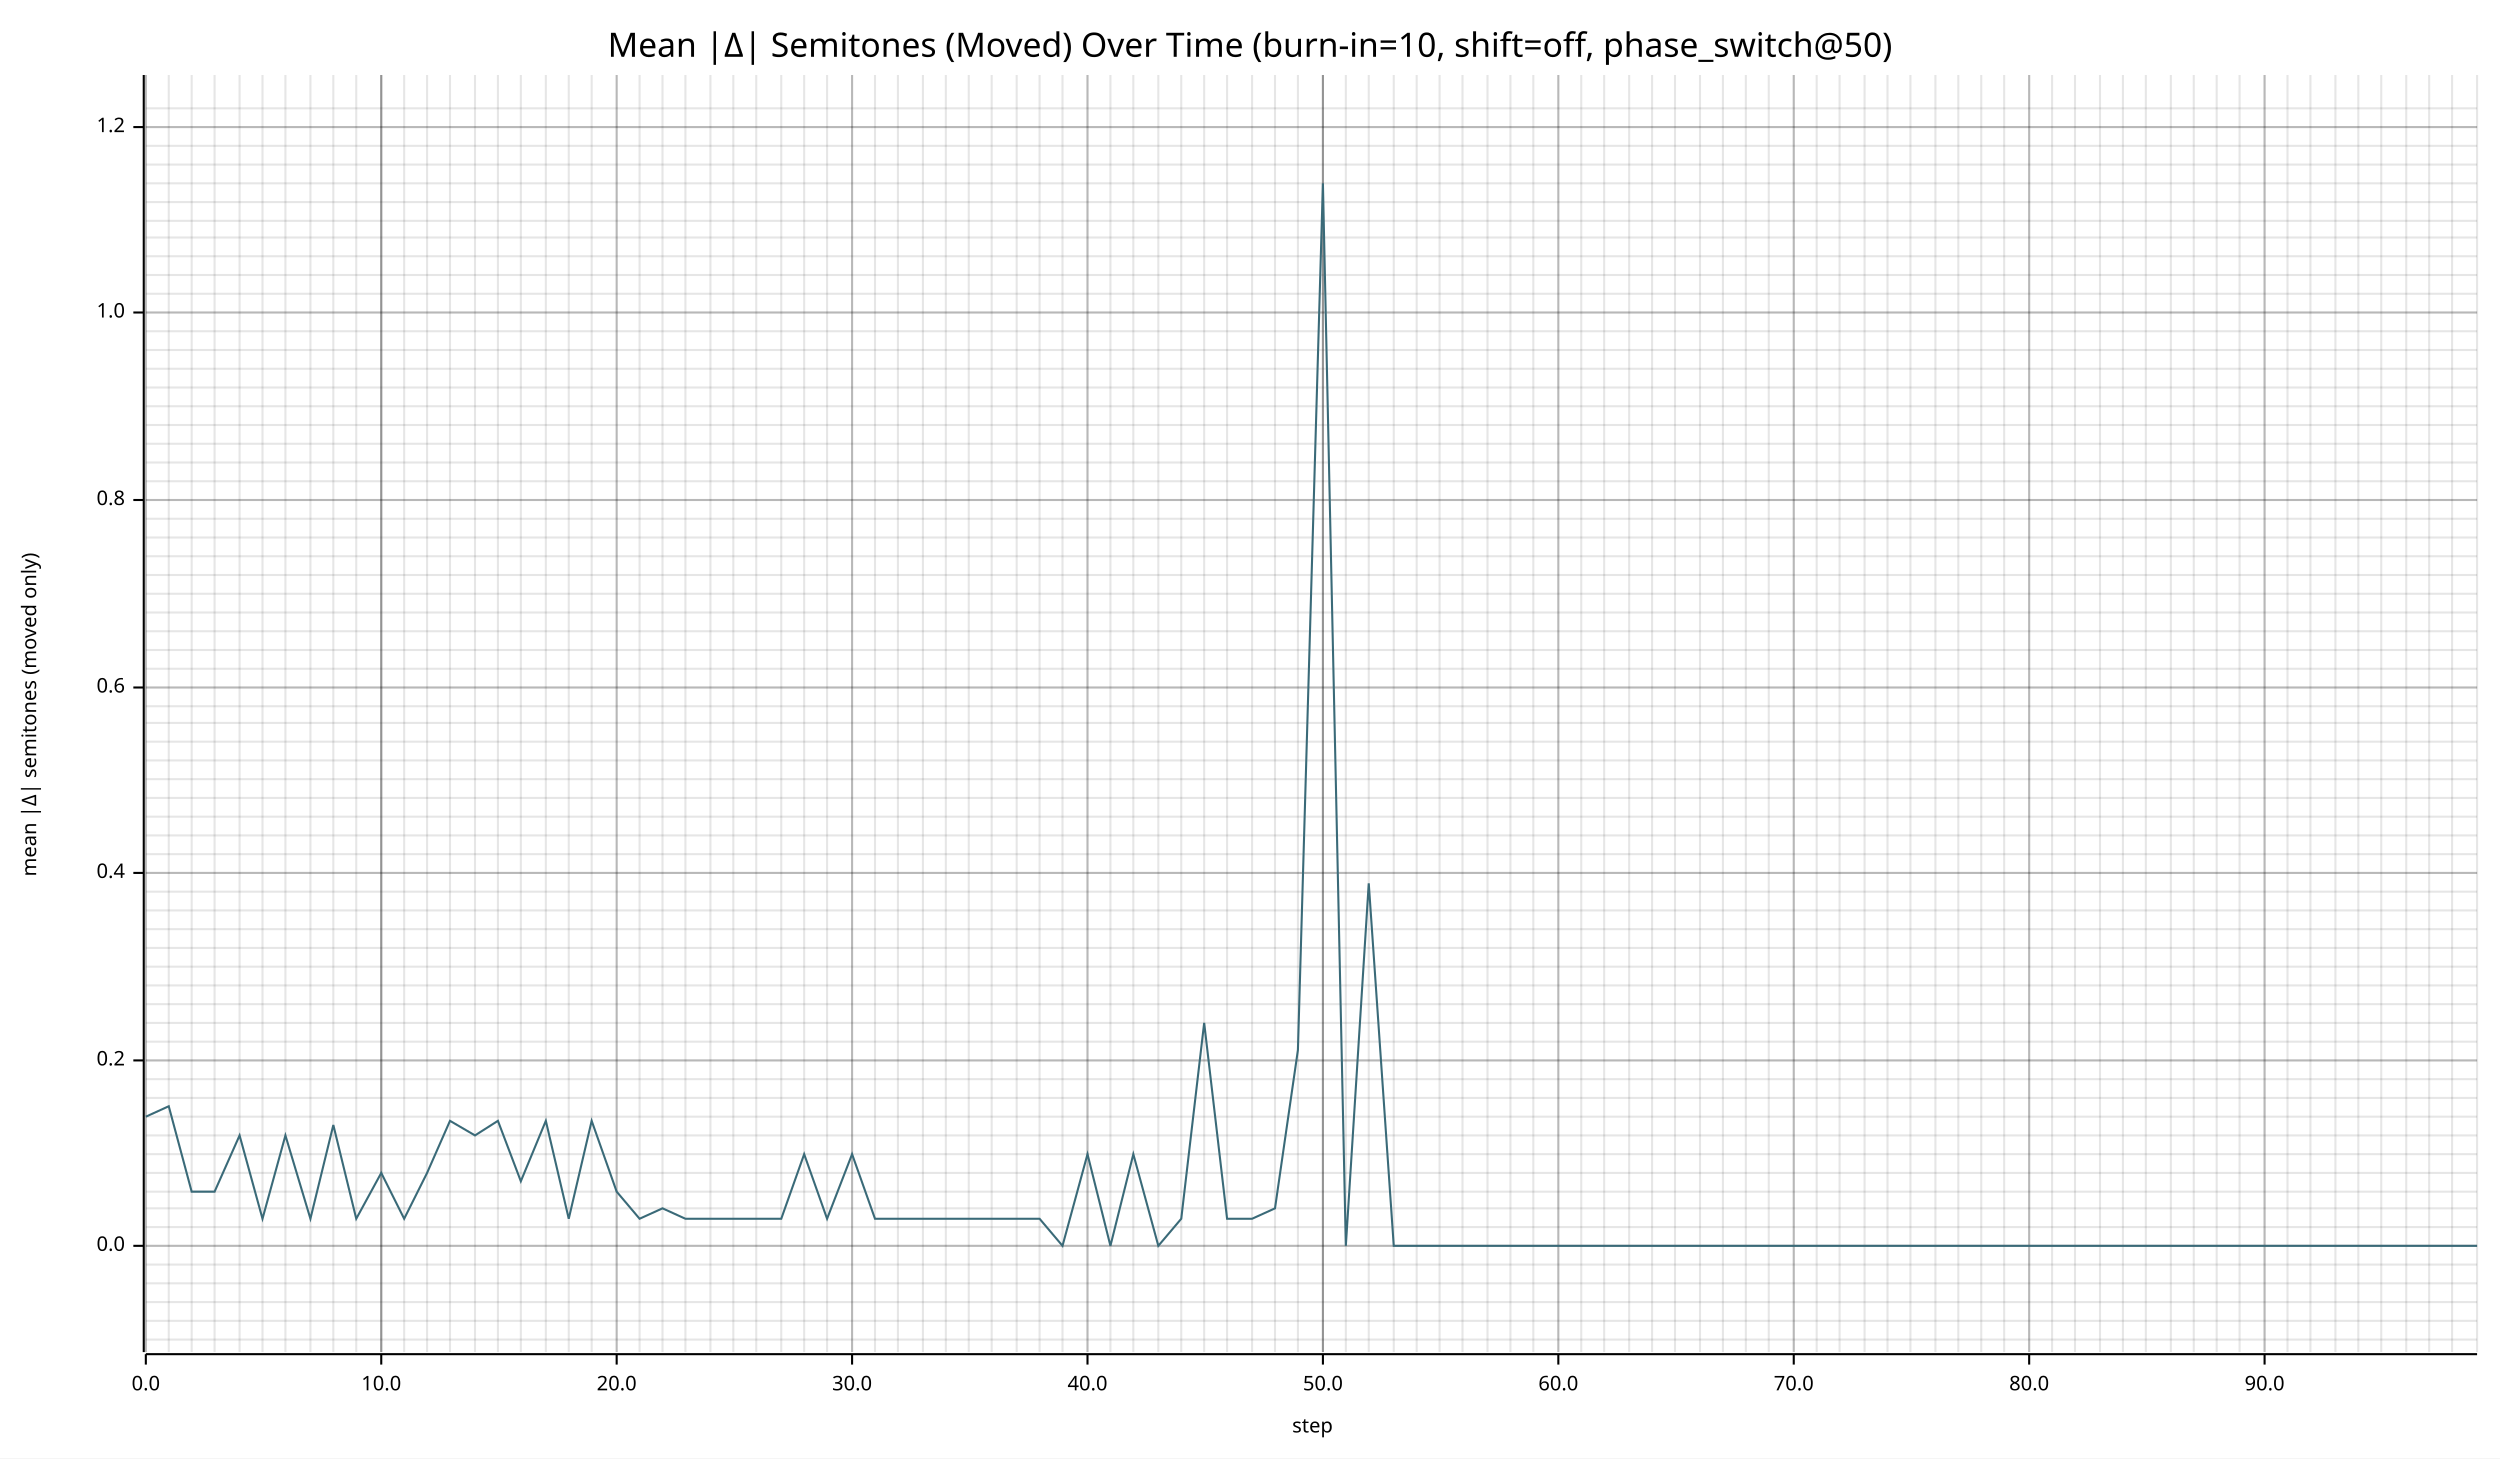
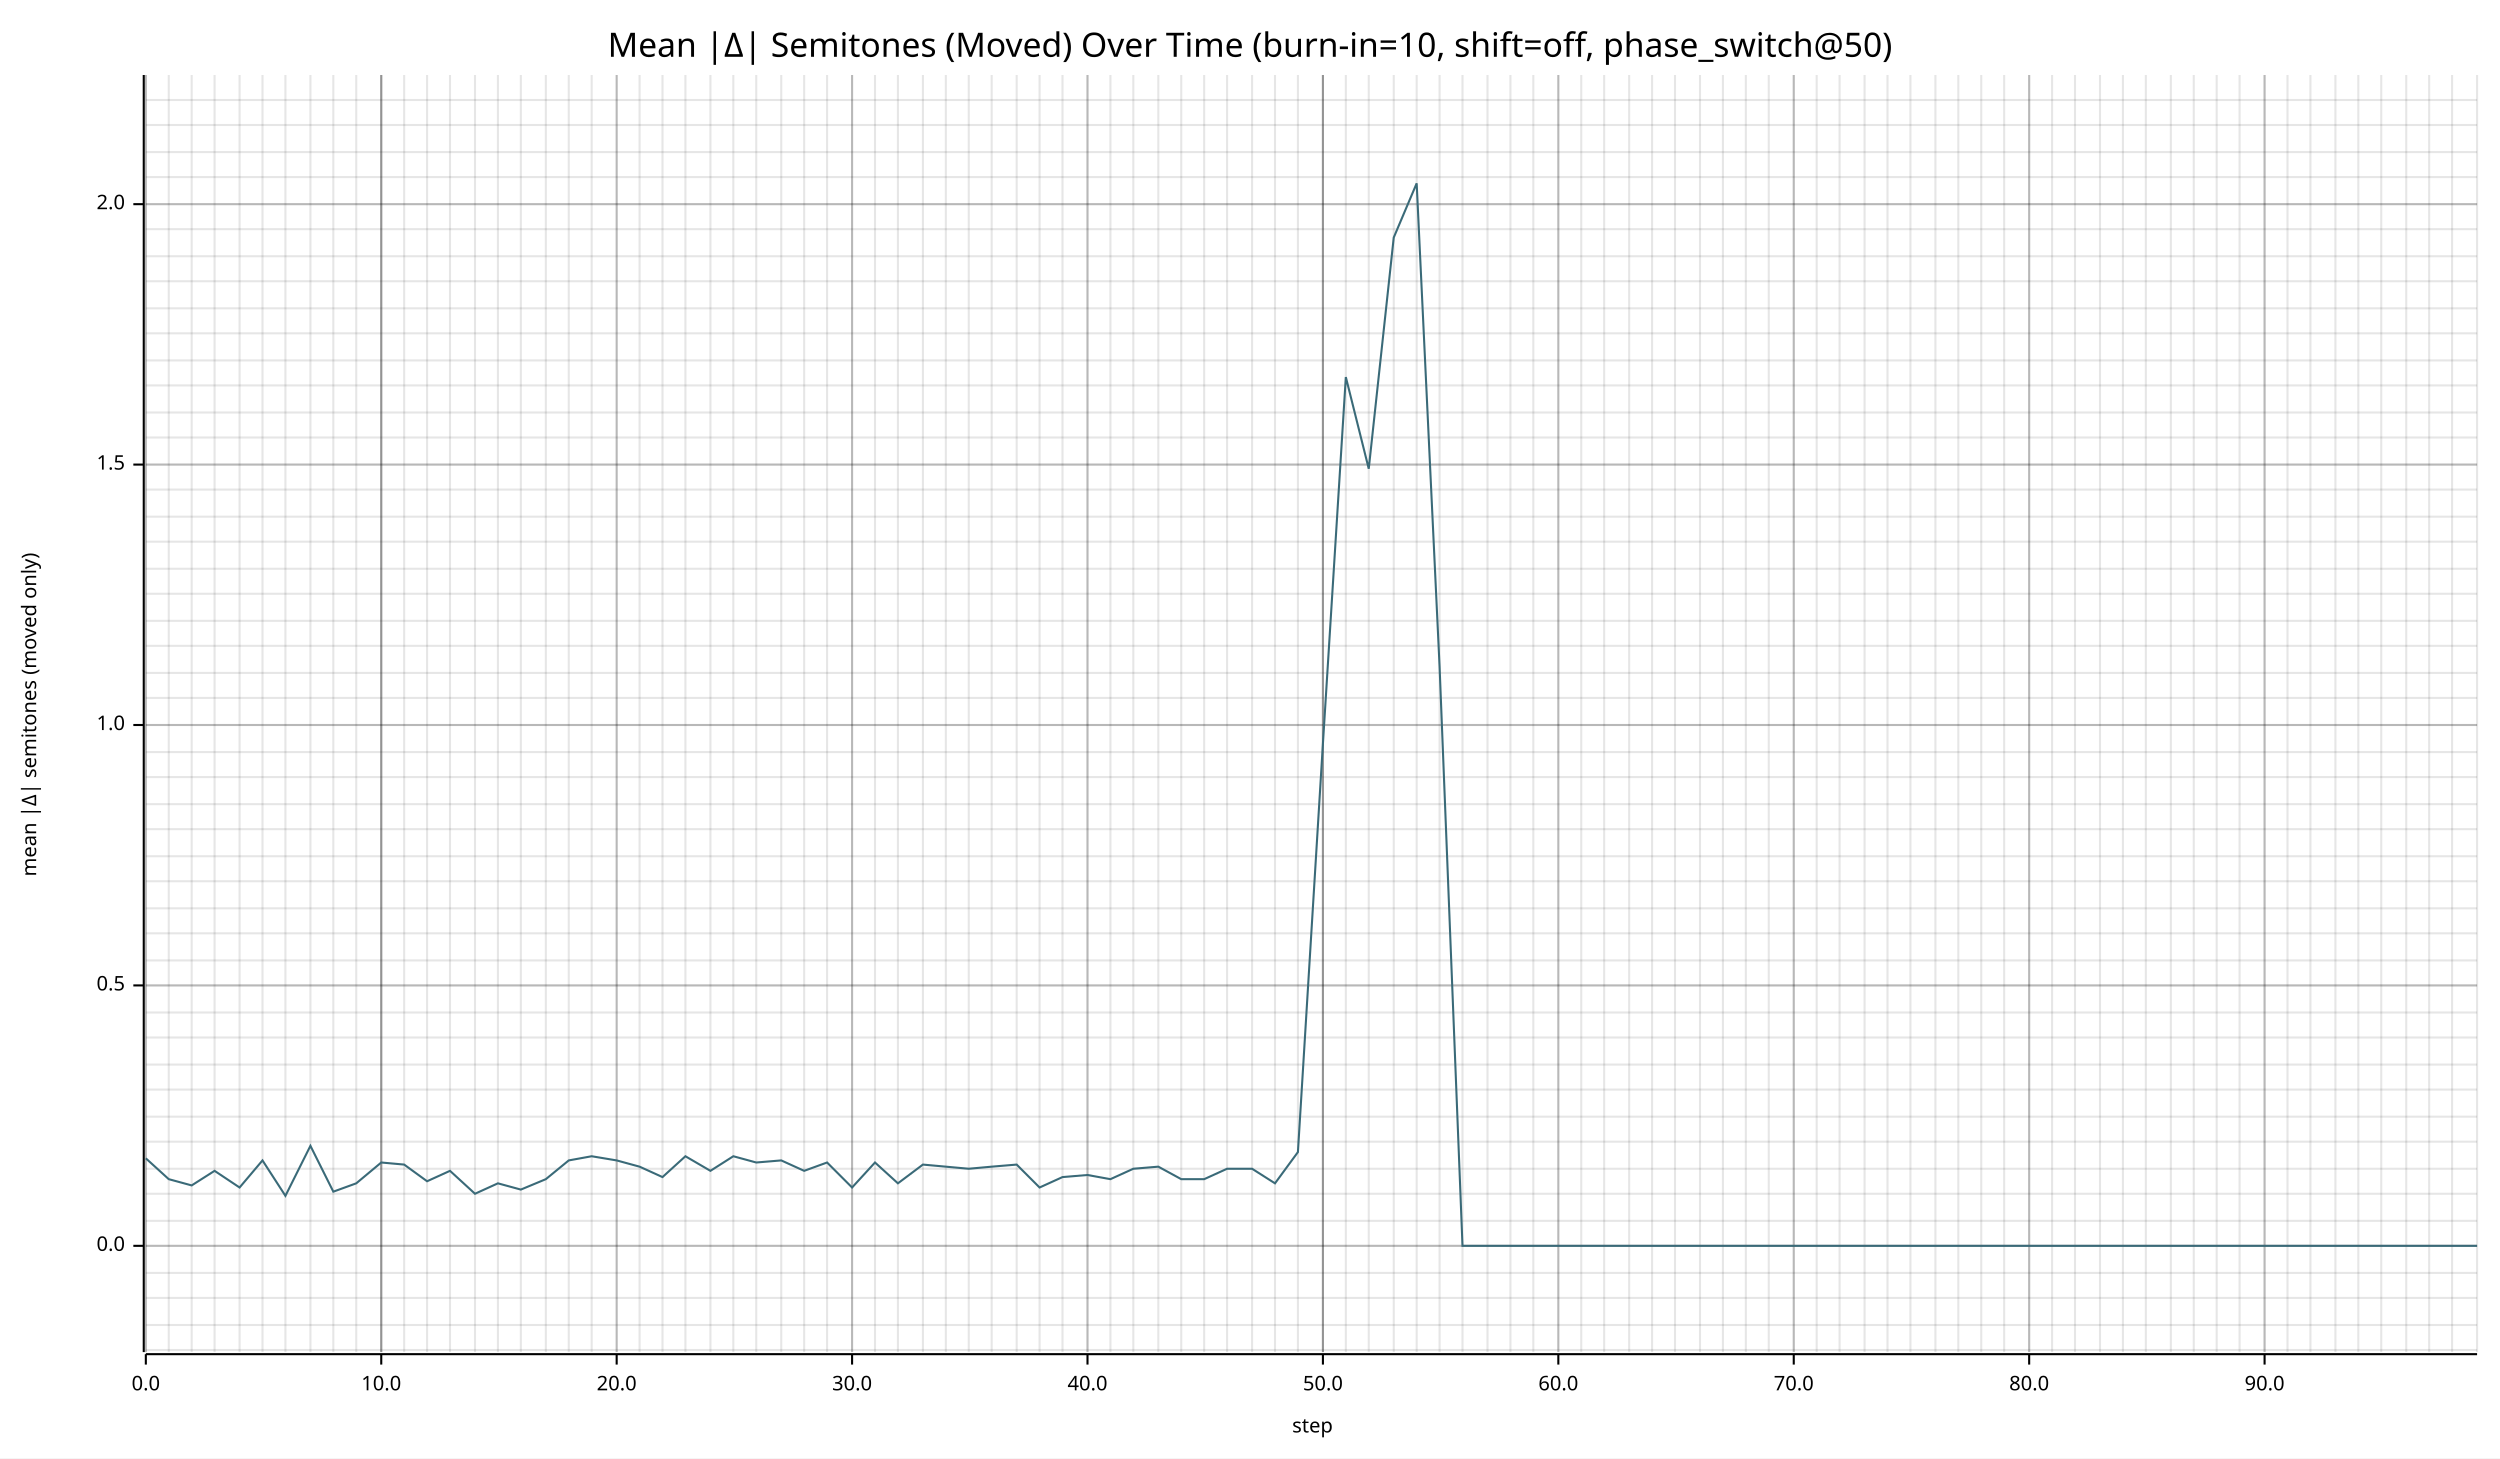
<svg xmlns="http://www.w3.org/2000/svg" width="1200" height="700" viewBox="0 0 1200 700">
  <rect x="0" y="0" width="1200" height="700" opacity="1" fill="#FFFFFF" stroke="none" />
  <text x="600" y="15" dy="0.76em" text-anchor="middle" font-family="sans-serif" font-size="16.129" opacity="1" fill="#000000">
Mean |Δ| Semitones (Moved) Over Time (burn-in=10, shift=off, phase_switch@50)
</text>
  <line opacity="0.1" stroke="#000000" stroke-width="1" x1="70" y1="649" x2="70" y2="36" />
  <line opacity="0.1" stroke="#000000" stroke-width="1" x1="81" y1="649" x2="81" y2="36" />
  <line opacity="0.1" stroke="#000000" stroke-width="1" x1="92" y1="649" x2="92" y2="36" />
  <line opacity="0.1" stroke="#000000" stroke-width="1" x1="103" y1="649" x2="103" y2="36" />
  <line opacity="0.1" stroke="#000000" stroke-width="1" x1="115" y1="649" x2="115" y2="36" />
  <line opacity="0.1" stroke="#000000" stroke-width="1" x1="126" y1="649" x2="126" y2="36" />
  <line opacity="0.1" stroke="#000000" stroke-width="1" x1="137" y1="649" x2="137" y2="36" />
  <line opacity="0.1" stroke="#000000" stroke-width="1" x1="149" y1="649" x2="149" y2="36" />
  <line opacity="0.1" stroke="#000000" stroke-width="1" x1="160" y1="649" x2="160" y2="36" />
  <line opacity="0.1" stroke="#000000" stroke-width="1" x1="171" y1="649" x2="171" y2="36" />
  <line opacity="0.1" stroke="#000000" stroke-width="1" x1="183" y1="649" x2="183" y2="36" />
  <line opacity="0.1" stroke="#000000" stroke-width="1" x1="194" y1="649" x2="194" y2="36" />
  <line opacity="0.1" stroke="#000000" stroke-width="1" x1="205" y1="649" x2="205" y2="36" />
  <line opacity="0.1" stroke="#000000" stroke-width="1" x1="216" y1="649" x2="216" y2="36" />
  <line opacity="0.1" stroke="#000000" stroke-width="1" x1="228" y1="649" x2="228" y2="36" />
  <line opacity="0.1" stroke="#000000" stroke-width="1" x1="239" y1="649" x2="239" y2="36" />
  <line opacity="0.1" stroke="#000000" stroke-width="1" x1="250" y1="649" x2="250" y2="36" />
  <line opacity="0.1" stroke="#000000" stroke-width="1" x1="262" y1="649" x2="262" y2="36" />
  <line opacity="0.1" stroke="#000000" stroke-width="1" x1="273" y1="649" x2="273" y2="36" />
  <line opacity="0.1" stroke="#000000" stroke-width="1" x1="284" y1="649" x2="284" y2="36" />
  <line opacity="0.1" stroke="#000000" stroke-width="1" x1="296" y1="649" x2="296" y2="36" />
  <line opacity="0.1" stroke="#000000" stroke-width="1" x1="307" y1="649" x2="307" y2="36" />
  <line opacity="0.1" stroke="#000000" stroke-width="1" x1="318" y1="649" x2="318" y2="36" />
  <line opacity="0.1" stroke="#000000" stroke-width="1" x1="329" y1="649" x2="329" y2="36" />
  <line opacity="0.1" stroke="#000000" stroke-width="1" x1="341" y1="649" x2="341" y2="36" />
  <line opacity="0.1" stroke="#000000" stroke-width="1" x1="352" y1="649" x2="352" y2="36" />
  <line opacity="0.1" stroke="#000000" stroke-width="1" x1="363" y1="649" x2="363" y2="36" />
  <line opacity="0.1" stroke="#000000" stroke-width="1" x1="375" y1="649" x2="375" y2="36" />
  <line opacity="0.1" stroke="#000000" stroke-width="1" x1="386" y1="649" x2="386" y2="36" />
  <line opacity="0.1" stroke="#000000" stroke-width="1" x1="397" y1="649" x2="397" y2="36" />
  <line opacity="0.1" stroke="#000000" stroke-width="1" x1="409" y1="649" x2="409" y2="36" />
  <line opacity="0.1" stroke="#000000" stroke-width="1" x1="420" y1="649" x2="420" y2="36" />
  <line opacity="0.1" stroke="#000000" stroke-width="1" x1="431" y1="649" x2="431" y2="36" />
  <line opacity="0.1" stroke="#000000" stroke-width="1" x1="443" y1="649" x2="443" y2="36" />
  <line opacity="0.1" stroke="#000000" stroke-width="1" x1="454" y1="649" x2="454" y2="36" />
  <line opacity="0.1" stroke="#000000" stroke-width="1" x1="465" y1="649" x2="465" y2="36" />
  <line opacity="0.1" stroke="#000000" stroke-width="1" x1="476" y1="649" x2="476" y2="36" />
  <line opacity="0.1" stroke="#000000" stroke-width="1" x1="488" y1="649" x2="488" y2="36" />
  <line opacity="0.1" stroke="#000000" stroke-width="1" x1="499" y1="649" x2="499" y2="36" />
  <line opacity="0.1" stroke="#000000" stroke-width="1" x1="510" y1="649" x2="510" y2="36" />
  <line opacity="0.1" stroke="#000000" stroke-width="1" x1="522" y1="649" x2="522" y2="36" />
  <line opacity="0.1" stroke="#000000" stroke-width="1" x1="533" y1="649" x2="533" y2="36" />
  <line opacity="0.1" stroke="#000000" stroke-width="1" x1="544" y1="649" x2="544" y2="36" />
  <line opacity="0.1" stroke="#000000" stroke-width="1" x1="556" y1="649" x2="556" y2="36" />
  <line opacity="0.1" stroke="#000000" stroke-width="1" x1="567" y1="649" x2="567" y2="36" />
  <line opacity="0.1" stroke="#000000" stroke-width="1" x1="578" y1="649" x2="578" y2="36" />
  <line opacity="0.1" stroke="#000000" stroke-width="1" x1="589" y1="649" x2="589" y2="36" />
  <line opacity="0.1" stroke="#000000" stroke-width="1" x1="601" y1="649" x2="601" y2="36" />
  <line opacity="0.1" stroke="#000000" stroke-width="1" x1="612" y1="649" x2="612" y2="36" />
  <line opacity="0.1" stroke="#000000" stroke-width="1" x1="623" y1="649" x2="623" y2="36" />
  <line opacity="0.1" stroke="#000000" stroke-width="1" x1="635" y1="649" x2="635" y2="36" />
  <line opacity="0.1" stroke="#000000" stroke-width="1" x1="646" y1="649" x2="646" y2="36" />
  <line opacity="0.1" stroke="#000000" stroke-width="1" x1="657" y1="649" x2="657" y2="36" />
  <line opacity="0.1" stroke="#000000" stroke-width="1" x1="669" y1="649" x2="669" y2="36" />
  <line opacity="0.1" stroke="#000000" stroke-width="1" x1="680" y1="649" x2="680" y2="36" />
  <line opacity="0.1" stroke="#000000" stroke-width="1" x1="691" y1="649" x2="691" y2="36" />
  <line opacity="0.1" stroke="#000000" stroke-width="1" x1="702" y1="649" x2="702" y2="36" />
  <line opacity="0.1" stroke="#000000" stroke-width="1" x1="714" y1="649" x2="714" y2="36" />
  <line opacity="0.1" stroke="#000000" stroke-width="1" x1="725" y1="649" x2="725" y2="36" />
  <line opacity="0.1" stroke="#000000" stroke-width="1" x1="736" y1="649" x2="736" y2="36" />
  <line opacity="0.1" stroke="#000000" stroke-width="1" x1="748" y1="649" x2="748" y2="36" />
  <line opacity="0.1" stroke="#000000" stroke-width="1" x1="759" y1="649" x2="759" y2="36" />
  <line opacity="0.1" stroke="#000000" stroke-width="1" x1="770" y1="649" x2="770" y2="36" />
  <line opacity="0.1" stroke="#000000" stroke-width="1" x1="782" y1="649" x2="782" y2="36" />
  <line opacity="0.1" stroke="#000000" stroke-width="1" x1="793" y1="649" x2="793" y2="36" />
  <line opacity="0.1" stroke="#000000" stroke-width="1" x1="804" y1="649" x2="804" y2="36" />
  <line opacity="0.1" stroke="#000000" stroke-width="1" x1="816" y1="649" x2="816" y2="36" />
  <line opacity="0.1" stroke="#000000" stroke-width="1" x1="827" y1="649" x2="827" y2="36" />
  <line opacity="0.1" stroke="#000000" stroke-width="1" x1="838" y1="649" x2="838" y2="36" />
  <line opacity="0.1" stroke="#000000" stroke-width="1" x1="849" y1="649" x2="849" y2="36" />
  <line opacity="0.1" stroke="#000000" stroke-width="1" x1="861" y1="649" x2="861" y2="36" />
  <line opacity="0.1" stroke="#000000" stroke-width="1" x1="872" y1="649" x2="872" y2="36" />
  <line opacity="0.1" stroke="#000000" stroke-width="1" x1="883" y1="649" x2="883" y2="36" />
  <line opacity="0.1" stroke="#000000" stroke-width="1" x1="895" y1="649" x2="895" y2="36" />
  <line opacity="0.1" stroke="#000000" stroke-width="1" x1="906" y1="649" x2="906" y2="36" />
  <line opacity="0.1" stroke="#000000" stroke-width="1" x1="917" y1="649" x2="917" y2="36" />
  <line opacity="0.1" stroke="#000000" stroke-width="1" x1="929" y1="649" x2="929" y2="36" />
  <line opacity="0.1" stroke="#000000" stroke-width="1" x1="940" y1="649" x2="940" y2="36" />
  <line opacity="0.1" stroke="#000000" stroke-width="1" x1="951" y1="649" x2="951" y2="36" />
  <line opacity="0.1" stroke="#000000" stroke-width="1" x1="962" y1="649" x2="962" y2="36" />
  <line opacity="0.1" stroke="#000000" stroke-width="1" x1="974" y1="649" x2="974" y2="36" />
  <line opacity="0.1" stroke="#000000" stroke-width="1" x1="985" y1="649" x2="985" y2="36" />
  <line opacity="0.1" stroke="#000000" stroke-width="1" x1="996" y1="649" x2="996" y2="36" />
  <line opacity="0.1" stroke="#000000" stroke-width="1" x1="1008" y1="649" x2="1008" y2="36" />
  <line opacity="0.1" stroke="#000000" stroke-width="1" x1="1019" y1="649" x2="1019" y2="36" />
  <line opacity="0.1" stroke="#000000" stroke-width="1" x1="1030" y1="649" x2="1030" y2="36" />
  <line opacity="0.1" stroke="#000000" stroke-width="1" x1="1042" y1="649" x2="1042" y2="36" />
  <line opacity="0.1" stroke="#000000" stroke-width="1" x1="1053" y1="649" x2="1053" y2="36" />
  <line opacity="0.1" stroke="#000000" stroke-width="1" x1="1064" y1="649" x2="1064" y2="36" />
  <line opacity="0.1" stroke="#000000" stroke-width="1" x1="1075" y1="649" x2="1075" y2="36" />
  <line opacity="0.1" stroke="#000000" stroke-width="1" x1="1087" y1="649" x2="1087" y2="36" />
  <line opacity="0.1" stroke="#000000" stroke-width="1" x1="1098" y1="649" x2="1098" y2="36" />
  <line opacity="0.1" stroke="#000000" stroke-width="1" x1="1109" y1="649" x2="1109" y2="36" />
  <line opacity="0.1" stroke="#000000" stroke-width="1" x1="1121" y1="649" x2="1121" y2="36" />
  <line opacity="0.1" stroke="#000000" stroke-width="1" x1="1132" y1="649" x2="1132" y2="36" />
  <line opacity="0.1" stroke="#000000" stroke-width="1" x1="1143" y1="649" x2="1143" y2="36" />
  <line opacity="0.1" stroke="#000000" stroke-width="1" x1="1155" y1="649" x2="1155" y2="36" />
  <line opacity="0.1" stroke="#000000" stroke-width="1" x1="1166" y1="649" x2="1166" y2="36" />
  <line opacity="0.1" stroke="#000000" stroke-width="1" x1="1177" y1="649" x2="1177" y2="36" />
  <line opacity="0.1" stroke="#000000" stroke-width="1" x1="1189" y1="649" x2="1189" y2="36" />
-   <line opacity="0.1" stroke="#000000" stroke-width="1" x1="70" y1="643" x2="1189" y2="643" />
-   <line opacity="0.1" stroke="#000000" stroke-width="1" x1="70" y1="634" x2="1189" y2="634" />
-   <line opacity="0.1" stroke="#000000" stroke-width="1" x1="70" y1="625" x2="1189" y2="625" />
-   <line opacity="0.1" stroke="#000000" stroke-width="1" x1="70" y1="616" x2="1189" y2="616" />
-   <line opacity="0.1" stroke="#000000" stroke-width="1" x1="70" y1="607" x2="1189" y2="607" />
+   <line opacity="0.1" stroke="#000000" stroke-width="1" x1="70" y1="648" x2="1189" y2="648" />
+   <line opacity="0.1" stroke="#000000" stroke-width="1" x1="70" y1="636" x2="1189" y2="636" />
+   <line opacity="0.1" stroke="#000000" stroke-width="1" x1="70" y1="623" x2="1189" y2="623" />
+   <line opacity="0.1" stroke="#000000" stroke-width="1" x1="70" y1="611" x2="1189" y2="611" />
  <line opacity="0.1" stroke="#000000" stroke-width="1" x1="70" y1="598" x2="1189" y2="598" />
-   <line opacity="0.1" stroke="#000000" stroke-width="1" x1="70" y1="589" x2="1189" y2="589" />
-   <line opacity="0.1" stroke="#000000" stroke-width="1" x1="70" y1="580" x2="1189" y2="580" />
-   <line opacity="0.1" stroke="#000000" stroke-width="1" x1="70" y1="572" x2="1189" y2="572" />
-   <line opacity="0.1" stroke="#000000" stroke-width="1" x1="70" y1="563" x2="1189" y2="563" />
-   <line opacity="0.1" stroke="#000000" stroke-width="1" x1="70" y1="554" x2="1189" y2="554" />
-   <line opacity="0.1" stroke="#000000" stroke-width="1" x1="70" y1="545" x2="1189" y2="545" />
+   <line opacity="0.1" stroke="#000000" stroke-width="1" x1="70" y1="586" x2="1189" y2="586" />
+   <line opacity="0.1" stroke="#000000" stroke-width="1" x1="70" y1="573" x2="1189" y2="573" />
+   <line opacity="0.1" stroke="#000000" stroke-width="1" x1="70" y1="561" x2="1189" y2="561" />
+   <line opacity="0.1" stroke="#000000" stroke-width="1" x1="70" y1="548" x2="1189" y2="548" />
  <line opacity="0.1" stroke="#000000" stroke-width="1" x1="70" y1="536" x2="1189" y2="536" />
-   <line opacity="0.1" stroke="#000000" stroke-width="1" x1="70" y1="527" x2="1189" y2="527" />
-   <line opacity="0.1" stroke="#000000" stroke-width="1" x1="70" y1="518" x2="1189" y2="518" />
-   <line opacity="0.1" stroke="#000000" stroke-width="1" x1="70" y1="509" x2="1189" y2="509" />
-   <line opacity="0.1" stroke="#000000" stroke-width="1" x1="70" y1="500" x2="1189" y2="500" />
-   <line opacity="0.1" stroke="#000000" stroke-width="1" x1="70" y1="491" x2="1189" y2="491" />
-   <line opacity="0.1" stroke="#000000" stroke-width="1" x1="70" y1="482" x2="1189" y2="482" />
+   <line opacity="0.1" stroke="#000000" stroke-width="1" x1="70" y1="523" x2="1189" y2="523" />
+   <line opacity="0.1" stroke="#000000" stroke-width="1" x1="70" y1="511" x2="1189" y2="511" />
+   <line opacity="0.1" stroke="#000000" stroke-width="1" x1="70" y1="498" x2="1189" y2="498" />
+   <line opacity="0.1" stroke="#000000" stroke-width="1" x1="70" y1="486" x2="1189" y2="486" />
  <line opacity="0.1" stroke="#000000" stroke-width="1" x1="70" y1="473" x2="1189" y2="473" />
-   <line opacity="0.1" stroke="#000000" stroke-width="1" x1="70" y1="464" x2="1189" y2="464" />
-   <line opacity="0.1" stroke="#000000" stroke-width="1" x1="70" y1="455" x2="1189" y2="455" />
-   <line opacity="0.1" stroke="#000000" stroke-width="1" x1="70" y1="446" x2="1189" y2="446" />
-   <line opacity="0.1" stroke="#000000" stroke-width="1" x1="70" y1="437" x2="1189" y2="437" />
-   <line opacity="0.1" stroke="#000000" stroke-width="1" x1="70" y1="428" x2="1189" y2="428" />
-   <line opacity="0.1" stroke="#000000" stroke-width="1" x1="70" y1="419" x2="1189" y2="419" />
-   <line opacity="0.1" stroke="#000000" stroke-width="1" x1="70" y1="410" x2="1189" y2="410" />
-   <line opacity="0.1" stroke="#000000" stroke-width="1" x1="70" y1="401" x2="1189" y2="401" />
-   <line opacity="0.1" stroke="#000000" stroke-width="1" x1="70" y1="392" x2="1189" y2="392" />
-   <line opacity="0.1" stroke="#000000" stroke-width="1" x1="70" y1="383" x2="1189" y2="383" />
-   <line opacity="0.1" stroke="#000000" stroke-width="1" x1="70" y1="374" x2="1189" y2="374" />
-   <line opacity="0.1" stroke="#000000" stroke-width="1" x1="70" y1="365" x2="1189" y2="365" />
-   <line opacity="0.1" stroke="#000000" stroke-width="1" x1="70" y1="356" x2="1189" y2="356" />
-   <line opacity="0.1" stroke="#000000" stroke-width="1" x1="70" y1="347" x2="1189" y2="347" />
-   <line opacity="0.1" stroke="#000000" stroke-width="1" x1="70" y1="339" x2="1189" y2="339" />
-   <line opacity="0.1" stroke="#000000" stroke-width="1" x1="70" y1="330" x2="1189" y2="330" />
-   <line opacity="0.1" stroke="#000000" stroke-width="1" x1="70" y1="321" x2="1189" y2="321" />
-   <line opacity="0.1" stroke="#000000" stroke-width="1" x1="70" y1="312" x2="1189" y2="312" />
-   <line opacity="0.1" stroke="#000000" stroke-width="1" x1="70" y1="303" x2="1189" y2="303" />
-   <line opacity="0.1" stroke="#000000" stroke-width="1" x1="70" y1="294" x2="1189" y2="294" />
+   <line opacity="0.1" stroke="#000000" stroke-width="1" x1="70" y1="461" x2="1189" y2="461" />
+   <line opacity="0.1" stroke="#000000" stroke-width="1" x1="70" y1="448" x2="1189" y2="448" />
+   <line opacity="0.1" stroke="#000000" stroke-width="1" x1="70" y1="436" x2="1189" y2="436" />
+   <line opacity="0.1" stroke="#000000" stroke-width="1" x1="70" y1="423" x2="1189" y2="423" />
+   <line opacity="0.1" stroke="#000000" stroke-width="1" x1="70" y1="411" x2="1189" y2="411" />
+   <line opacity="0.1" stroke="#000000" stroke-width="1" x1="70" y1="398" x2="1189" y2="398" />
+   <line opacity="0.1" stroke="#000000" stroke-width="1" x1="70" y1="386" x2="1189" y2="386" />
+   <line opacity="0.1" stroke="#000000" stroke-width="1" x1="70" y1="373" x2="1189" y2="373" />
+   <line opacity="0.1" stroke="#000000" stroke-width="1" x1="70" y1="361" x2="1189" y2="361" />
+   <line opacity="0.1" stroke="#000000" stroke-width="1" x1="70" y1="348" x2="1189" y2="348" />
+   <line opacity="0.1" stroke="#000000" stroke-width="1" x1="70" y1="335" x2="1189" y2="335" />
+   <line opacity="0.1" stroke="#000000" stroke-width="1" x1="70" y1="323" x2="1189" y2="323" />
+   <line opacity="0.1" stroke="#000000" stroke-width="1" x1="70" y1="310" x2="1189" y2="310" />
+   <line opacity="0.1" stroke="#000000" stroke-width="1" x1="70" y1="298" x2="1189" y2="298" />
  <line opacity="0.1" stroke="#000000" stroke-width="1" x1="70" y1="285" x2="1189" y2="285" />
-   <line opacity="0.1" stroke="#000000" stroke-width="1" x1="70" y1="276" x2="1189" y2="276" />
-   <line opacity="0.1" stroke="#000000" stroke-width="1" x1="70" y1="267" x2="1189" y2="267" />
-   <line opacity="0.1" stroke="#000000" stroke-width="1" x1="70" y1="258" x2="1189" y2="258" />
-   <line opacity="0.1" stroke="#000000" stroke-width="1" x1="70" y1="249" x2="1189" y2="249" />
-   <line opacity="0.1" stroke="#000000" stroke-width="1" x1="70" y1="240" x2="1189" y2="240" />
-   <line opacity="0.1" stroke="#000000" stroke-width="1" x1="70" y1="231" x2="1189" y2="231" />
-   <line opacity="0.1" stroke="#000000" stroke-width="1" x1="70" y1="222" x2="1189" y2="222" />
-   <line opacity="0.1" stroke="#000000" stroke-width="1" x1="70" y1="213" x2="1189" y2="213" />
-   <line opacity="0.1" stroke="#000000" stroke-width="1" x1="70" y1="204" x2="1189" y2="204" />
-   <line opacity="0.1" stroke="#000000" stroke-width="1" x1="70" y1="195" x2="1189" y2="195" />
-   <line opacity="0.1" stroke="#000000" stroke-width="1" x1="70" y1="186" x2="1189" y2="186" />
-   <line opacity="0.1" stroke="#000000" stroke-width="1" x1="70" y1="177" x2="1189" y2="177" />
-   <line opacity="0.1" stroke="#000000" stroke-width="1" x1="70" y1="168" x2="1189" y2="168" />
-   <line opacity="0.1" stroke="#000000" stroke-width="1" x1="70" y1="159" x2="1189" y2="159" />
-   <line opacity="0.1" stroke="#000000" stroke-width="1" x1="70" y1="150" x2="1189" y2="150" />
-   <line opacity="0.1" stroke="#000000" stroke-width="1" x1="70" y1="141" x2="1189" y2="141" />
-   <line opacity="0.1" stroke="#000000" stroke-width="1" x1="70" y1="132" x2="1189" y2="132" />
+   <line opacity="0.1" stroke="#000000" stroke-width="1" x1="70" y1="273" x2="1189" y2="273" />
+   <line opacity="0.1" stroke="#000000" stroke-width="1" x1="70" y1="260" x2="1189" y2="260" />
+   <line opacity="0.1" stroke="#000000" stroke-width="1" x1="70" y1="248" x2="1189" y2="248" />
+   <line opacity="0.1" stroke="#000000" stroke-width="1" x1="70" y1="235" x2="1189" y2="235" />
+   <line opacity="0.1" stroke="#000000" stroke-width="1" x1="70" y1="223" x2="1189" y2="223" />
+   <line opacity="0.1" stroke="#000000" stroke-width="1" x1="70" y1="210" x2="1189" y2="210" />
+   <line opacity="0.1" stroke="#000000" stroke-width="1" x1="70" y1="198" x2="1189" y2="198" />
+   <line opacity="0.1" stroke="#000000" stroke-width="1" x1="70" y1="185" x2="1189" y2="185" />
+   <line opacity="0.1" stroke="#000000" stroke-width="1" x1="70" y1="173" x2="1189" y2="173" />
+   <line opacity="0.1" stroke="#000000" stroke-width="1" x1="70" y1="160" x2="1189" y2="160" />
+   <line opacity="0.1" stroke="#000000" stroke-width="1" x1="70" y1="148" x2="1189" y2="148" />
+   <line opacity="0.1" stroke="#000000" stroke-width="1" x1="70" y1="135" x2="1189" y2="135" />
  <line opacity="0.1" stroke="#000000" stroke-width="1" x1="70" y1="123" x2="1189" y2="123" />
-   <line opacity="0.1" stroke="#000000" stroke-width="1" x1="70" y1="114" x2="1189" y2="114" />
-   <line opacity="0.1" stroke="#000000" stroke-width="1" x1="70" y1="106" x2="1189" y2="106" />
-   <line opacity="0.1" stroke="#000000" stroke-width="1" x1="70" y1="97" x2="1189" y2="97" />
-   <line opacity="0.1" stroke="#000000" stroke-width="1" x1="70" y1="88" x2="1189" y2="88" />
-   <line opacity="0.1" stroke="#000000" stroke-width="1" x1="70" y1="79" x2="1189" y2="79" />
-   <line opacity="0.1" stroke="#000000" stroke-width="1" x1="70" y1="70" x2="1189" y2="70" />
-   <line opacity="0.1" stroke="#000000" stroke-width="1" x1="70" y1="61" x2="1189" y2="61" />
-   <line opacity="0.1" stroke="#000000" stroke-width="1" x1="70" y1="52" x2="1189" y2="52" />
+   <line opacity="0.1" stroke="#000000" stroke-width="1" x1="70" y1="110" x2="1189" y2="110" />
+   <line opacity="0.1" stroke="#000000" stroke-width="1" x1="70" y1="98" x2="1189" y2="98" />
+   <line opacity="0.1" stroke="#000000" stroke-width="1" x1="70" y1="85" x2="1189" y2="85" />
+   <line opacity="0.1" stroke="#000000" stroke-width="1" x1="70" y1="73" x2="1189" y2="73" />
+   <line opacity="0.1" stroke="#000000" stroke-width="1" x1="70" y1="60" x2="1189" y2="60" />
+   <line opacity="0.1" stroke="#000000" stroke-width="1" x1="70" y1="48" x2="1189" y2="48" />
  <text x="10" y="343" dy="0.76em" text-anchor="middle" font-family="sans-serif" font-size="9.677" opacity="1" fill="#000000" transform="rotate(270, 10, 343)">
mean |Δ| semitones (moved only)
</text>
  <text x="630" y="690" dy="-0.5ex" text-anchor="middle" font-family="sans-serif" font-size="9.677" opacity="1" fill="#000000">
step
</text>
  <line opacity="0.2" stroke="#000000" stroke-width="1" x1="70" y1="649" x2="70" y2="36" />
  <line opacity="0.2" stroke="#000000" stroke-width="1" x1="183" y1="649" x2="183" y2="36" />
  <line opacity="0.2" stroke="#000000" stroke-width="1" x1="296" y1="649" x2="296" y2="36" />
  <line opacity="0.2" stroke="#000000" stroke-width="1" x1="409" y1="649" x2="409" y2="36" />
  <line opacity="0.2" stroke="#000000" stroke-width="1" x1="522" y1="649" x2="522" y2="36" />
  <line opacity="0.2" stroke="#000000" stroke-width="1" x1="635" y1="649" x2="635" y2="36" />
  <line opacity="0.2" stroke="#000000" stroke-width="1" x1="748" y1="649" x2="748" y2="36" />
  <line opacity="0.2" stroke="#000000" stroke-width="1" x1="861" y1="649" x2="861" y2="36" />
  <line opacity="0.2" stroke="#000000" stroke-width="1" x1="974" y1="649" x2="974" y2="36" />
  <line opacity="0.2" stroke="#000000" stroke-width="1" x1="1087" y1="649" x2="1087" y2="36" />
  <line opacity="0.2" stroke="#000000" stroke-width="1" x1="70" y1="598" x2="1189" y2="598" />
-   <line opacity="0.2" stroke="#000000" stroke-width="1" x1="70" y1="509" x2="1189" y2="509" />
-   <line opacity="0.2" stroke="#000000" stroke-width="1" x1="70" y1="419" x2="1189" y2="419" />
-   <line opacity="0.2" stroke="#000000" stroke-width="1" x1="70" y1="330" x2="1189" y2="330" />
-   <line opacity="0.2" stroke="#000000" stroke-width="1" x1="70" y1="240" x2="1189" y2="240" />
-   <line opacity="0.2" stroke="#000000" stroke-width="1" x1="70" y1="150" x2="1189" y2="150" />
-   <line opacity="0.2" stroke="#000000" stroke-width="1" x1="70" y1="61" x2="1189" y2="61" />
+   <line opacity="0.2" stroke="#000000" stroke-width="1" x1="70" y1="473" x2="1189" y2="473" />
+   <line opacity="0.2" stroke="#000000" stroke-width="1" x1="70" y1="348" x2="1189" y2="348" />
+   <line opacity="0.2" stroke="#000000" stroke-width="1" x1="70" y1="223" x2="1189" y2="223" />
+   <line opacity="0.2" stroke="#000000" stroke-width="1" x1="70" y1="98" x2="1189" y2="98" />
  <polyline fill="none" opacity="1" stroke="#000000" stroke-width="1" points="69,36 69,649 " />
  <text x="60" y="598" dy="0.5ex" text-anchor="end" font-family="sans-serif" font-size="9.677" opacity="1" fill="#000000">
0.0
</text>
  <polyline fill="none" opacity="1" stroke="#000000" stroke-width="1" points="64,598 69,598 " />
-   <text x="60" y="509" dy="0.5ex" text-anchor="end" font-family="sans-serif" font-size="9.677" opacity="1" fill="#000000">
- 0.2
- </text>
-   <polyline fill="none" opacity="1" stroke="#000000" stroke-width="1" points="64,509 69,509 " />
-   <text x="60" y="419" dy="0.5ex" text-anchor="end" font-family="sans-serif" font-size="9.677" opacity="1" fill="#000000">
- 0.4
- </text>
-   <polyline fill="none" opacity="1" stroke="#000000" stroke-width="1" points="64,419 69,419 " />
-   <text x="60" y="330" dy="0.5ex" text-anchor="end" font-family="sans-serif" font-size="9.677" opacity="1" fill="#000000">
- 0.6
- </text>
-   <polyline fill="none" opacity="1" stroke="#000000" stroke-width="1" points="64,330 69,330 " />
-   <text x="60" y="240" dy="0.5ex" text-anchor="end" font-family="sans-serif" font-size="9.677" opacity="1" fill="#000000">
- 0.8
- </text>
-   <polyline fill="none" opacity="1" stroke="#000000" stroke-width="1" points="64,240 69,240 " />
-   <text x="60" y="150" dy="0.5ex" text-anchor="end" font-family="sans-serif" font-size="9.677" opacity="1" fill="#000000">
+   <text x="60" y="473" dy="0.5ex" text-anchor="end" font-family="sans-serif" font-size="9.677" opacity="1" fill="#000000">
+ 0.5
+ </text>
+   <polyline fill="none" opacity="1" stroke="#000000" stroke-width="1" points="64,473 69,473 " />
+   <text x="60" y="348" dy="0.5ex" text-anchor="end" font-family="sans-serif" font-size="9.677" opacity="1" fill="#000000">
1.0
</text>
-   <polyline fill="none" opacity="1" stroke="#000000" stroke-width="1" points="64,150 69,150 " />
-   <text x="60" y="61" dy="0.5ex" text-anchor="end" font-family="sans-serif" font-size="9.677" opacity="1" fill="#000000">
- 1.2
- </text>
-   <polyline fill="none" opacity="1" stroke="#000000" stroke-width="1" points="64,61 69,61 " />
+   <polyline fill="none" opacity="1" stroke="#000000" stroke-width="1" points="64,348 69,348 " />
+   <text x="60" y="223" dy="0.5ex" text-anchor="end" font-family="sans-serif" font-size="9.677" opacity="1" fill="#000000">
+ 1.5
+ </text>
+   <polyline fill="none" opacity="1" stroke="#000000" stroke-width="1" points="64,223 69,223 " />
+   <text x="60" y="98" dy="0.5ex" text-anchor="end" font-family="sans-serif" font-size="9.677" opacity="1" fill="#000000">
+ 2.0
+ </text>
+   <polyline fill="none" opacity="1" stroke="#000000" stroke-width="1" points="64,98 69,98 " />
  <polyline fill="none" opacity="1" stroke="#000000" stroke-width="1" points="70,650 1189,650 " />
  <text x="70" y="660" dy="0.76em" text-anchor="middle" font-family="sans-serif" font-size="9.677" opacity="1" fill="#000000">
0.0
</text>
  <polyline fill="none" opacity="1" stroke="#000000" stroke-width="1" points="70,650 70,655 " />
  <text x="183" y="660" dy="0.76em" text-anchor="middle" font-family="sans-serif" font-size="9.677" opacity="1" fill="#000000">
10.0
</text>
  <polyline fill="none" opacity="1" stroke="#000000" stroke-width="1" points="183,650 183,655 " />
  <text x="296" y="660" dy="0.76em" text-anchor="middle" font-family="sans-serif" font-size="9.677" opacity="1" fill="#000000">
20.0
</text>
  <polyline fill="none" opacity="1" stroke="#000000" stroke-width="1" points="296,650 296,655 " />
  <text x="409" y="660" dy="0.76em" text-anchor="middle" font-family="sans-serif" font-size="9.677" opacity="1" fill="#000000">
30.0
</text>
  <polyline fill="none" opacity="1" stroke="#000000" stroke-width="1" points="409,650 409,655 " />
  <text x="522" y="660" dy="0.76em" text-anchor="middle" font-family="sans-serif" font-size="9.677" opacity="1" fill="#000000">
40.0
</text>
  <polyline fill="none" opacity="1" stroke="#000000" stroke-width="1" points="522,650 522,655 " />
  <text x="635" y="660" dy="0.76em" text-anchor="middle" font-family="sans-serif" font-size="9.677" opacity="1" fill="#000000">
50.0
</text>
  <polyline fill="none" opacity="1" stroke="#000000" stroke-width="1" points="635,650 635,655 " />
  <text x="748" y="660" dy="0.76em" text-anchor="middle" font-family="sans-serif" font-size="9.677" opacity="1" fill="#000000">
60.0
</text>
  <polyline fill="none" opacity="1" stroke="#000000" stroke-width="1" points="748,650 748,655 " />
  <text x="861" y="660" dy="0.76em" text-anchor="middle" font-family="sans-serif" font-size="9.677" opacity="1" fill="#000000">
70.0
</text>
  <polyline fill="none" opacity="1" stroke="#000000" stroke-width="1" points="861,650 861,655 " />
  <text x="974" y="660" dy="0.76em" text-anchor="middle" font-family="sans-serif" font-size="9.677" opacity="1" fill="#000000">
80.0
</text>
  <polyline fill="none" opacity="1" stroke="#000000" stroke-width="1" points="974,650 974,655 " />
  <text x="1087" y="660" dy="0.76em" text-anchor="middle" font-family="sans-serif" font-size="9.677" opacity="1" fill="#000000">
90.0
</text>
  <polyline fill="none" opacity="1" stroke="#000000" stroke-width="1" points="1087,650 1087,655 " />
  <polyline fill="none" opacity="0.2" stroke="#000000" stroke-width="1" points="183,649 183,36 " />
  <polyline fill="none" opacity="0.2" stroke="#000000" stroke-width="1" points="635,649 635,36 " />
-   <polyline fill="none" opacity="1" stroke="#3A6A78" stroke-width="1" points="70,536 81,531 92,572 103,572 115,545 126,585 137,545 149,585 160,540 171,585 183,563 194,585 205,563 216,538 228,545 239,538 250,567 262,538 273,585 284,538 296,572 307,585 318,580 329,585 341,585 352,585 363,585 375,585 386,554 397,585 409,554 420,585 431,585 443,585 454,585 465,585 476,585 488,585 499,585 510,598 522,554 533,598 544,554 556,598 567,585 578,491 589,585 601,585 612,580 623,504 635,88 646,598 657,424 669,598 680,598 691,598 702,598 714,598 725,598 736,598 748,598 759,598 770,598 782,598 793,598 804,598 816,598 827,598 838,598 849,598 861,598 872,598 883,598 895,598 906,598 917,598 929,598 940,598 951,598 962,598 974,598 985,598 996,598 1008,598 1019,598 1030,598 1042,598 1053,598 1064,598 1075,598 1087,598 1098,598 1109,598 1121,598 1132,598 1143,598 1155,598 1166,598 1177,598 1189,598 " />
+   <polyline fill="none" opacity="1" stroke="#3A6A78" stroke-width="1" points="70,556 81,566 92,569 103,562 115,570 126,557 137,574 149,550 160,572 171,568 183,558 194,559 205,567 216,562 228,573 239,568 250,571 262,566 273,557 284,555 296,557 307,560 318,565 329,555 341,562 352,555 363,558 375,557 386,562 397,558 409,570 420,558 431,568 443,559 454,560 465,561 476,560 488,559 499,570 510,565 522,564 533,566 544,561 556,560 567,566 578,566 589,561 601,561 612,568 623,553 635,357 646,181 657,225 669,114 680,88 691,320 702,598 714,598 725,598 736,598 748,598 759,598 770,598 782,598 793,598 804,598 816,598 827,598 838,598 849,598 861,598 872,598 883,598 895,598 906,598 917,598 929,598 940,598 951,598 962,598 974,598 985,598 996,598 1008,598 1019,598 1030,598 1042,598 1053,598 1064,598 1075,598 1087,598 1098,598 1109,598 1121,598 1132,598 1143,598 1155,598 1166,598 1177,598 1189,598 " />
</svg>
